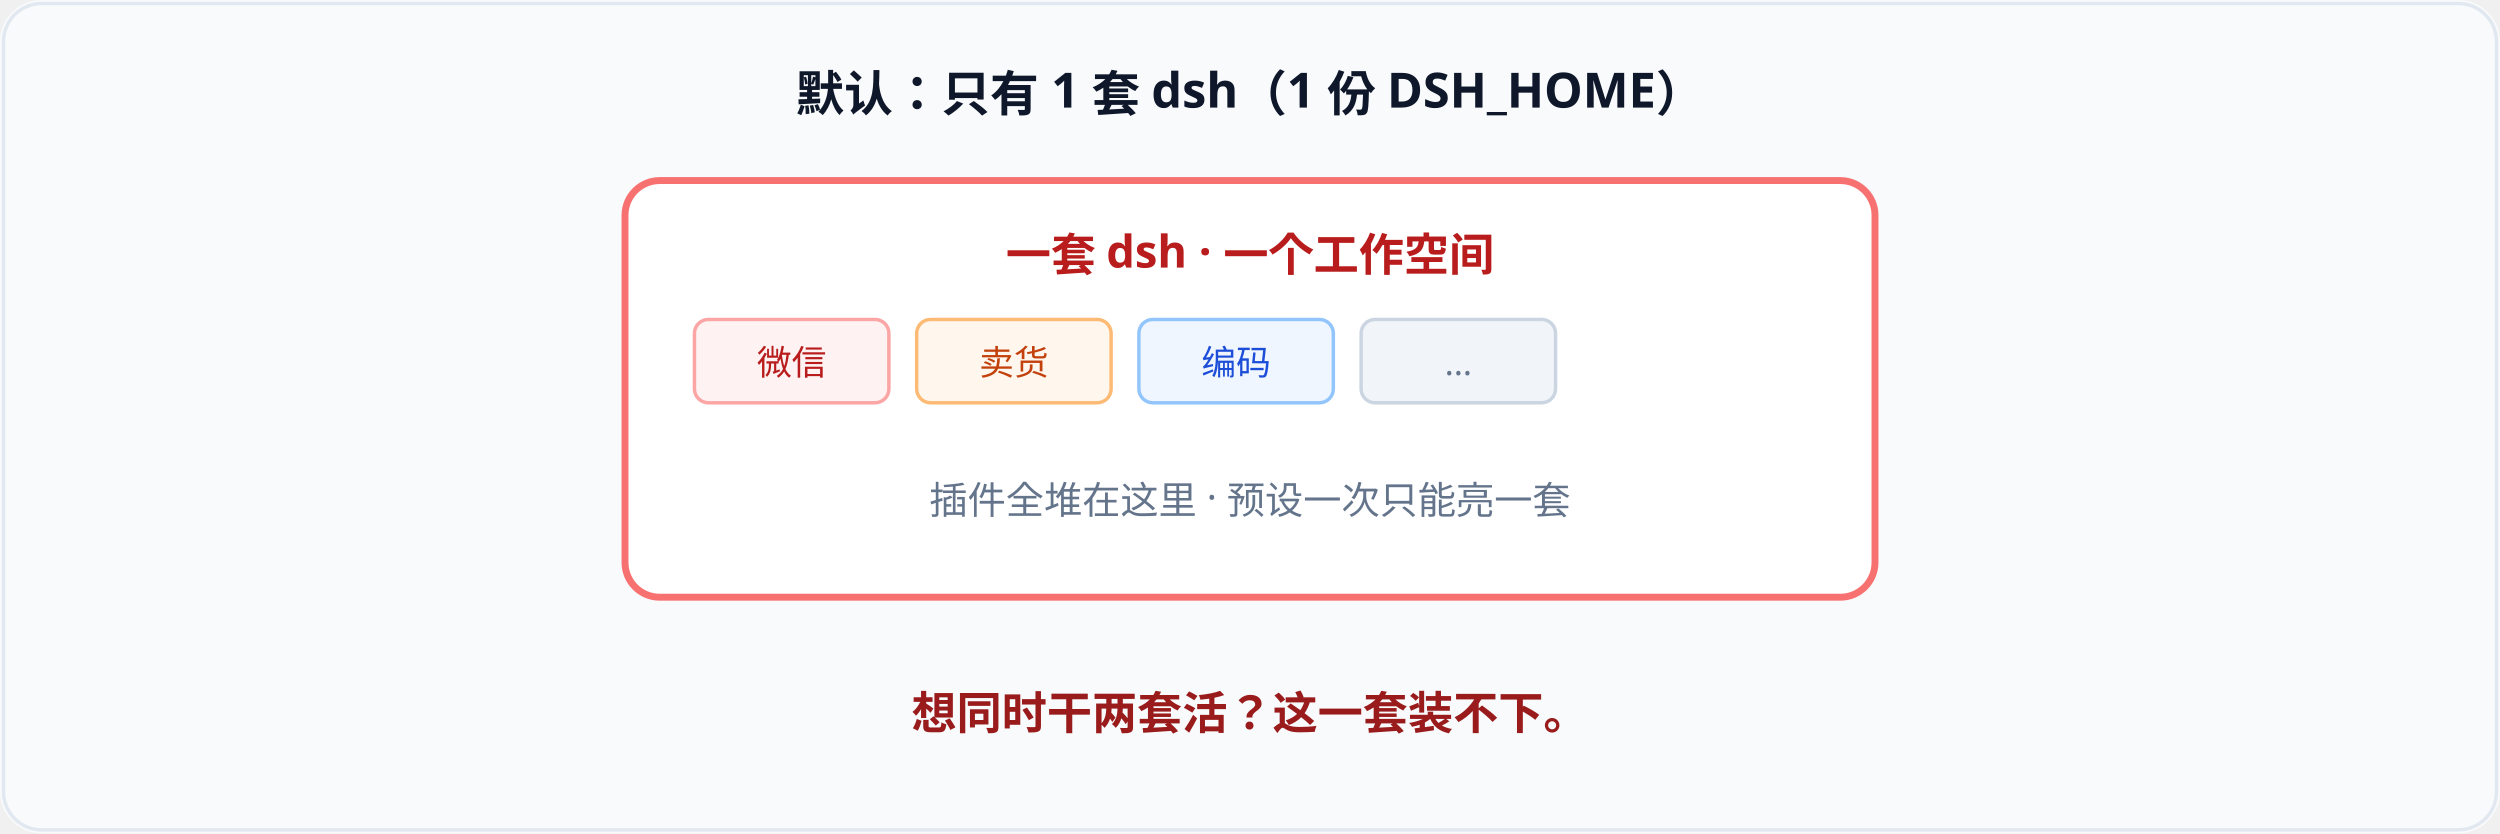
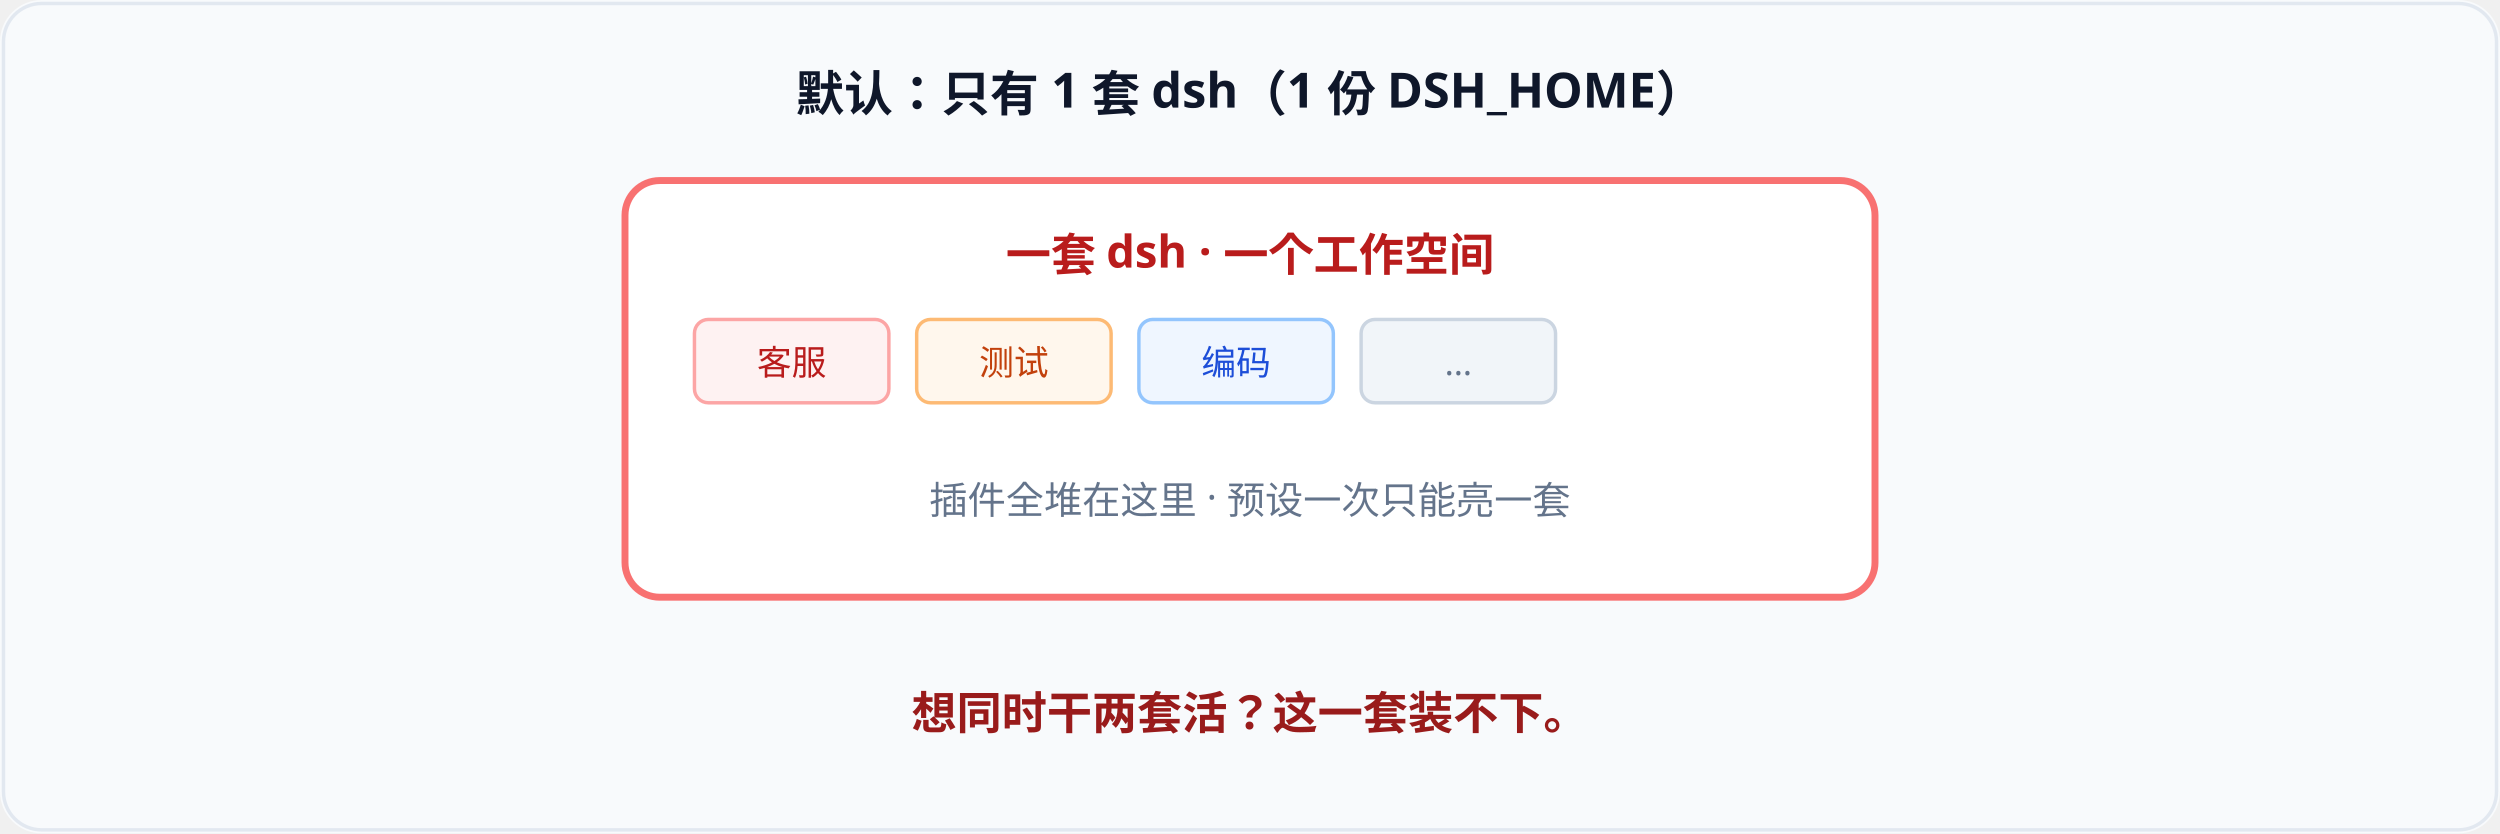
<svg xmlns="http://www.w3.org/2000/svg" viewBox="0 0 720 240" fill="none">
  <rect width="720" height="240" rx="12" fill="#f8fafc" />
  <rect x="1" y="1" width="718" height="238" rx="11" stroke="#e2e8f0" />
  <text x="360" y="32" text-anchor="middle" font-family="Segoe UI, Microsoft YaHei, sans-serif" font-size="14" font-weight="700" fill="#0f172a">默认：只有 1 套 dsh（1 份 DSH_HOME）</text>
  <rect x="180" y="52" width="360" height="120" rx="10" fill="#fff" stroke="#f87171" stroke-width="2" />
  <text x="360" y="78" text-anchor="middle" font-family="Segoe UI, Microsoft YaHei, sans-serif" font-size="13" font-weight="700" fill="#b91c1c">一套 dsh · 一个工作空间</text>
  <rect x="200" y="92" width="56" height="24" rx="4" fill="#fef2f2" stroke="#fca5a5" />
-   <text x="228" y="108" text-anchor="middle" font-family="Segoe UI, Microsoft YaHei, sans-serif" font-size="10" fill="#b91c1c">微信</text>
+   <text x="228" y="108" text-anchor="middle" font-family="Segoe UI, Microsoft YaHei, sans-serif" font-size="10" fill="#b91c1c">客服</text>
  <rect x="264" y="92" width="56" height="24" rx="4" fill="#fff7ed" stroke="#fdba74" />
-   <text x="292" y="108" text-anchor="middle" font-family="Segoe UI, Microsoft YaHei, sans-serif" font-size="10" fill="#c2410c">卖货</text>
+   <text x="292" y="108" text-anchor="middle" font-family="Segoe UI, Microsoft YaHei, sans-serif" font-size="10" fill="#c2410c">测试</text>
  <rect x="328" y="92" width="56" height="24" rx="4" fill="#eff6ff" stroke="#93c5fd" />
  <text x="356" y="108" text-anchor="middle" font-family="Segoe UI, Microsoft YaHei, sans-serif" font-size="10" fill="#1d4ed8">编码</text>
  <rect x="392" y="92" width="56" height="24" rx="4" fill="#f1f5f9" stroke="#cbd5e1" />
  <text x="420" y="108" text-anchor="middle" font-family="Segoe UI, Microsoft YaHei, sans-serif" font-size="10" fill="#64748b">…</text>
  <text x="360" y="148" text-anchor="middle" font-family="Segoe UI, Microsoft YaHei, sans-serif" font-size="11" fill="#64748b">插件全堆在这里 · 预设一次只能亮一套</text>
  <text x="360" y="210" text-anchor="middle" font-family="Segoe UI, Microsoft YaHei, sans-serif" font-size="13" font-weight="600" fill="#991b1b">想同时干两套活？这一套装不下。</text>
</svg>
